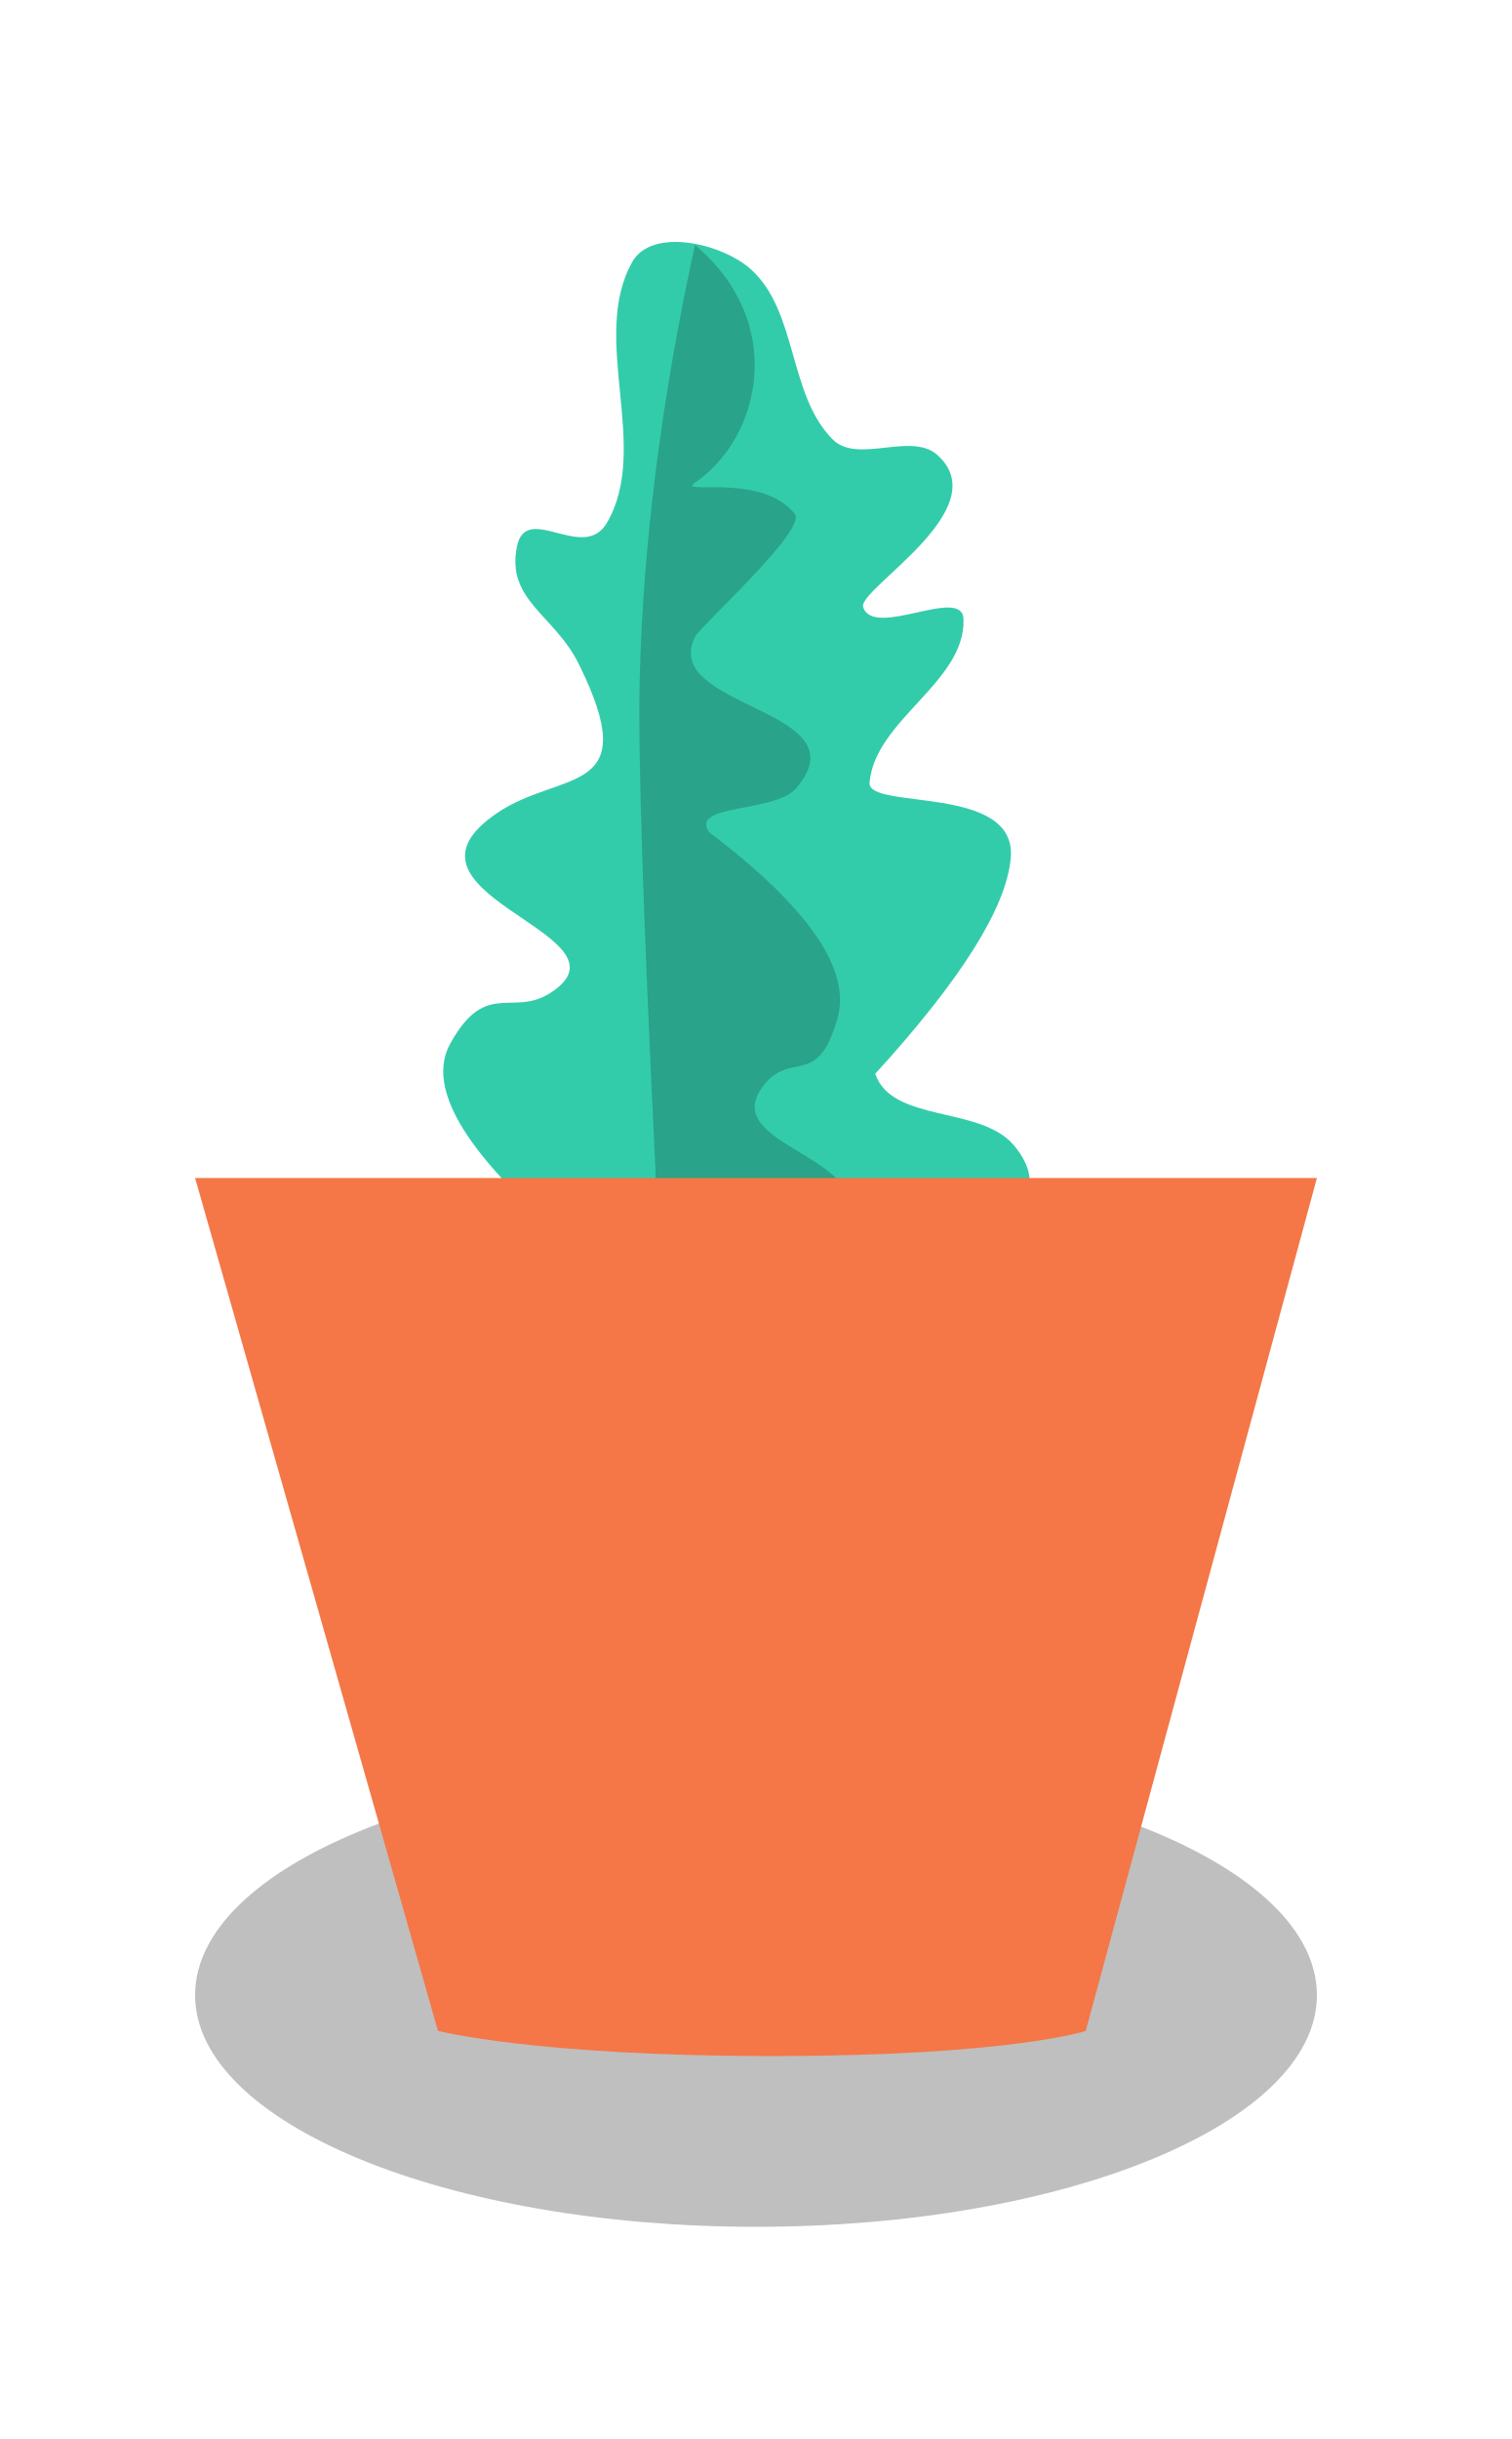
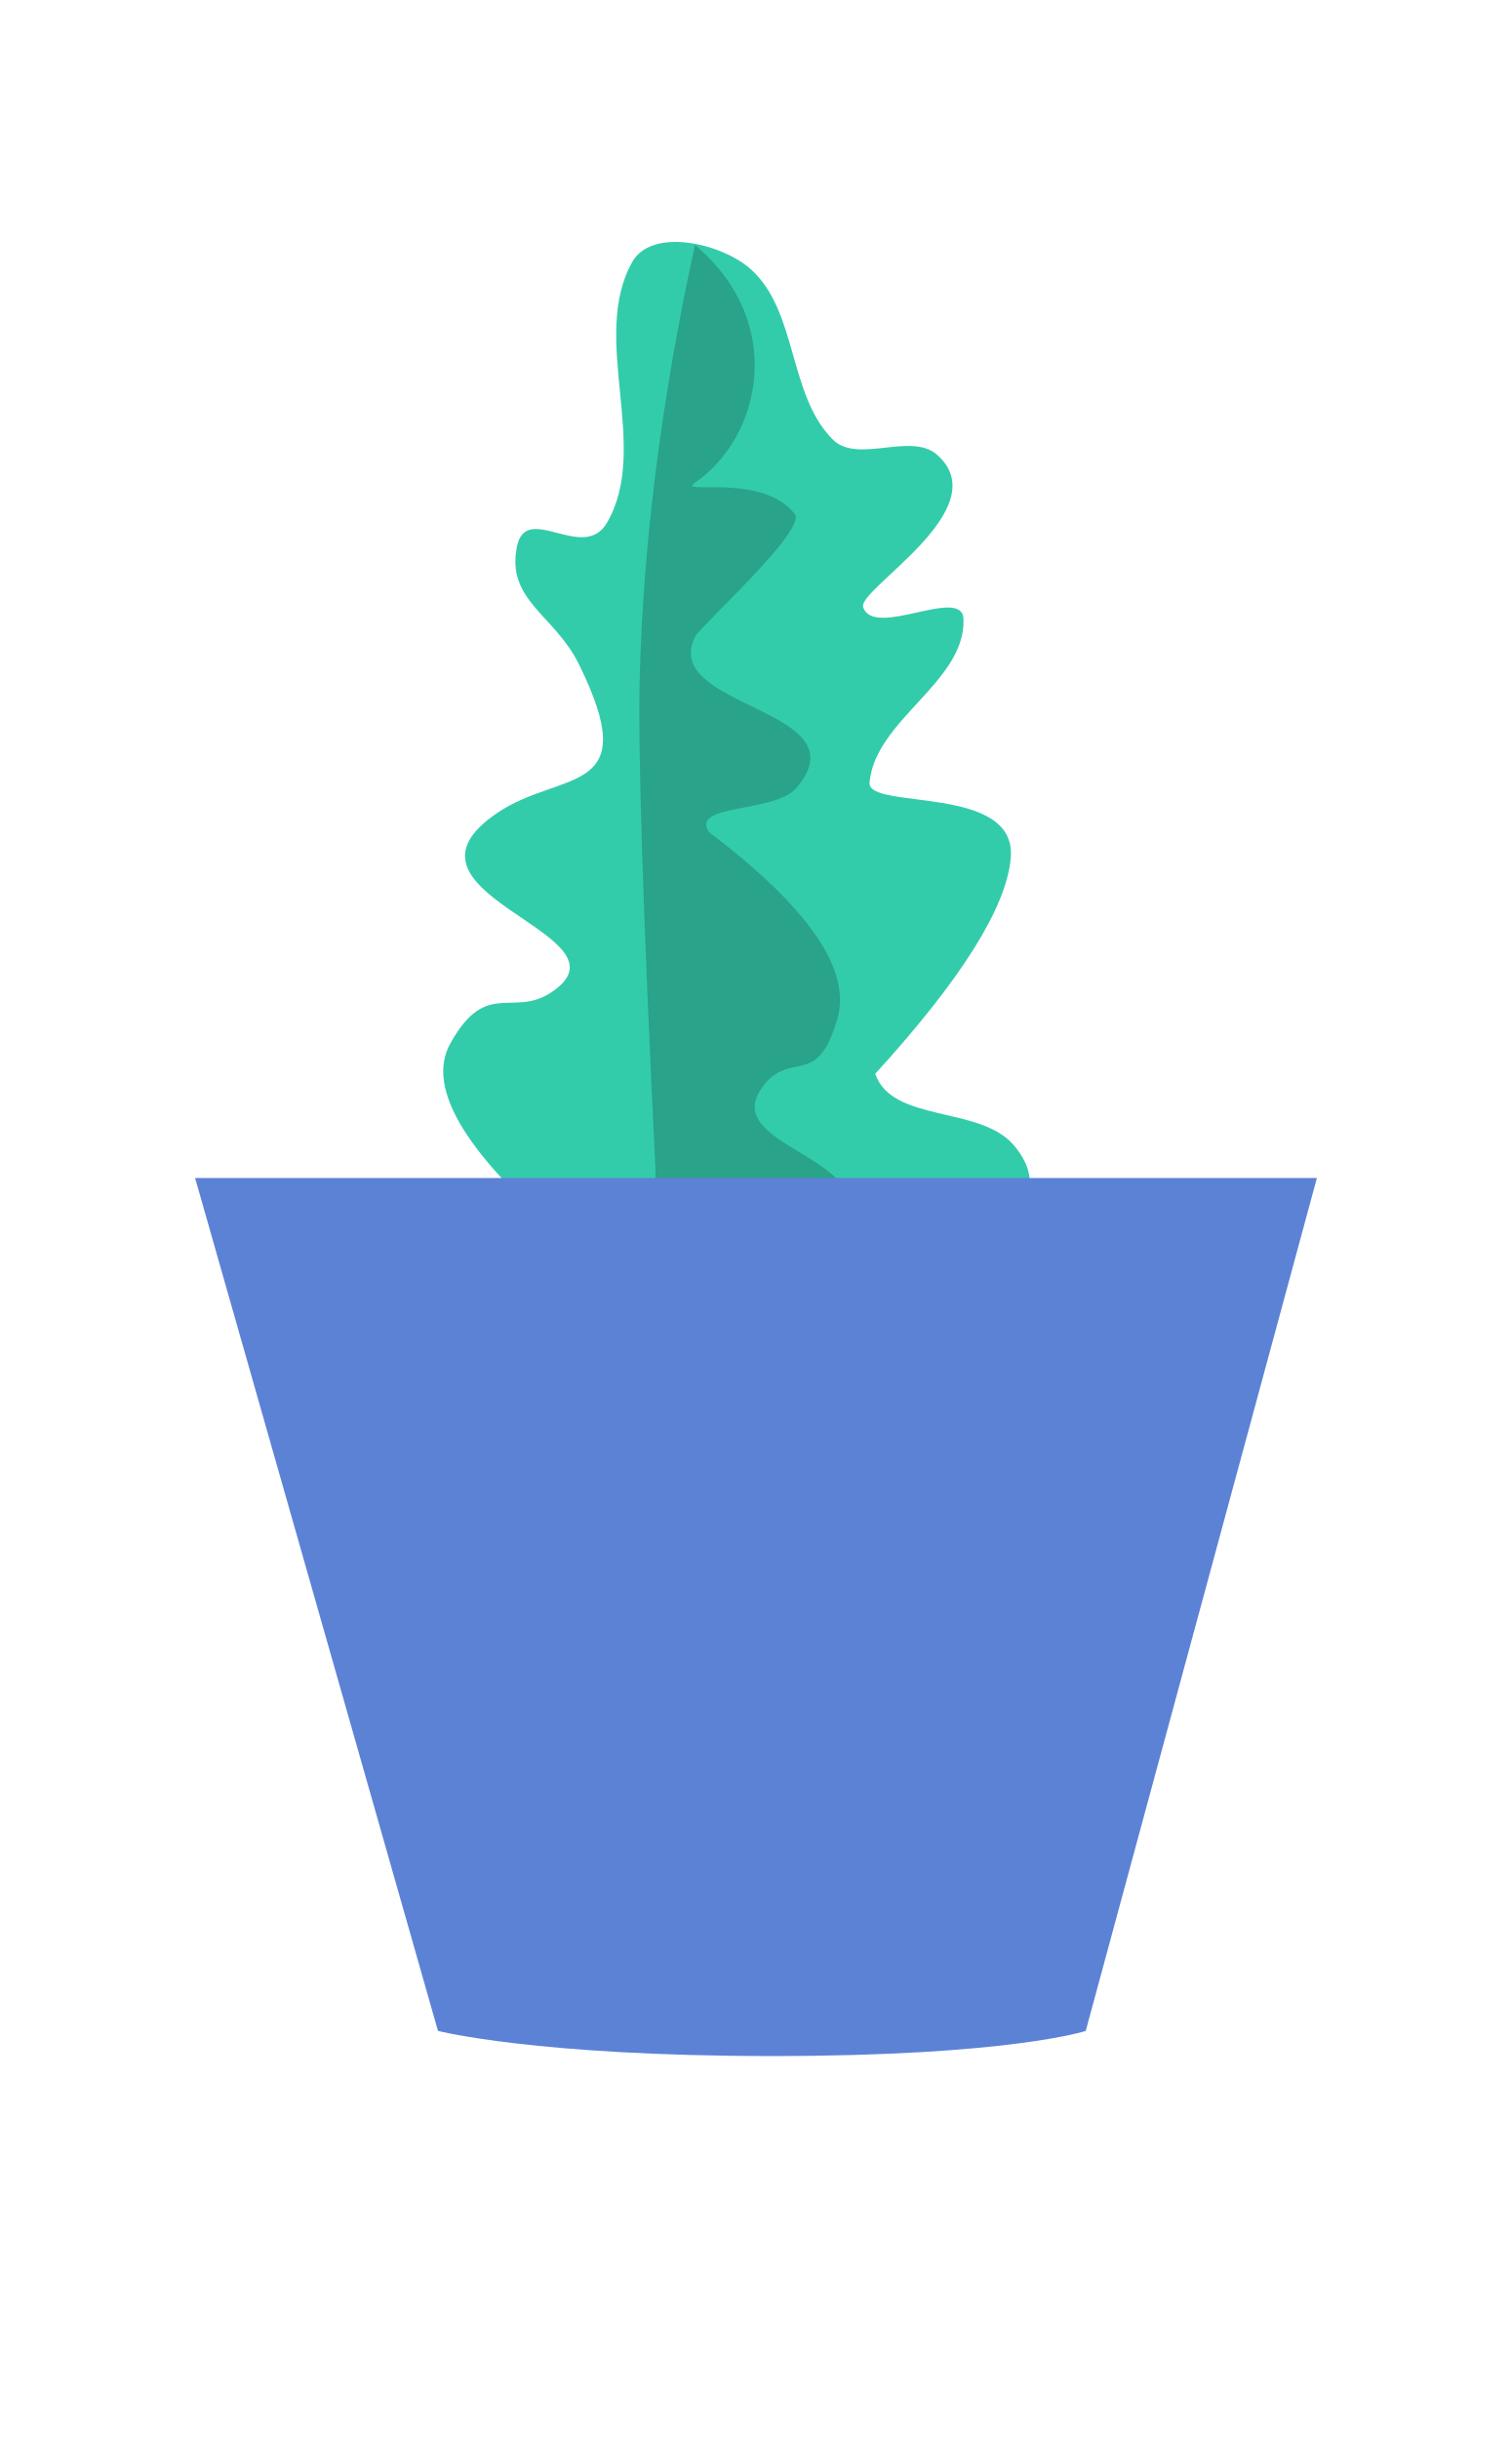
<svg xmlns="http://www.w3.org/2000/svg" width="62" height="100" viewBox="0 0 62 100">
  <g fill="none" fill-rule="evenodd" transform="translate(8 9)">
-     <path fill="#000" fill-opacity=".25" d="M46,9.5 C46,14.748 35.702,19 23,19 C10.297,19 0,14.748 0,9.5 C0,4.252 10.297,0 23,0 C35.702,0 46,4.252 46,9.5" transform="translate(0 63.3)" />
    <path fill="#33CCAB" d="M15.77,67.635 C4.596,57.97 11.913,61.189 15.891,57.192 C16.908,56.17 12.428,57.442 10.844,55.631 C10.248,54.95 16.102,51.332 16.426,50.907 C18.603,48.054 7.91,47.495 11.762,44.407 C12.95,43.454 17.337,44.08 16.426,42.86 C11.571,39.501 9.58,36.846 10.452,34.895 C11.76,31.968 13.023,33.801 14.631,32.239 C17.232,29.713 7.044,28.985 11.54,25.315 C14.005,23.302 17.531,24.167 14.34,18.93 C13.174,17.015 11.151,16.598 11.397,14.369 C11.608,12.467 14.171,14.799 14.989,13.069 C16.521,9.828 13.609,5.578 15.096,2.317 C15.768,0.844 18.65,1.226 19.95,2.19 C22.028,3.731 21.933,7.201 23.919,8.86 C25.026,9.784 27.08,8.254 28.239,9.114 C30.917,11.1 25.452,14.884 25.758,15.598 C26.304,16.867 29.729,14.357 29.899,15.727 C30.217,18.285 26.636,20.165 26.647,22.742 C26.652,23.892 32.683,22.252 32.683,25.315 C32.683,27.356 31.095,30.456 27.919,34.614 C28.772,36.561 32.303,35.539 33.823,37.026 C37.431,40.555 27.589,43.495 30.43,47.164 C31.28,48.261 33.524,47.027 34.52,47.938 C37.768,50.907 27.245,51.577 30.999,55.481 C32.18,56.709 34.966,55.147 36.01,56.494 C38.209,59.332 33.04,64.265 31.663,65.137" transform="rotate(5 23.193 34.486)" />
    <path fill="#29A389" d="M21.75,66.577 C18.191,63.136 19.612,58.501 22.43,56.855 C23.243,56.379 19.69,57.105 18.437,55.294 C17.965,54.612 22.596,50.995 22.853,50.57 C24.575,47.717 16.115,47.158 19.163,44.07 C20.102,43.117 23.573,43.743 22.853,42.523 C19.012,39.164 17.436,36.509 18.126,34.558 C19.161,31.631 20.16,33.464 21.433,31.902 C23.491,29.376 15.43,28.648 18.987,24.978 C20.938,22.965 23.727,23.83 21.203,18.593 C20.28,16.678 18.679,16.261 18.874,14.032 C19.041,12.13 21.069,14.462 21.716,12.732 C22.928,9.491 20.624,5.241 21.801,1.98 C22.332,0.507 24.612,0.889 25.641,1.853 C26.737,2.88 26.86,11.911 26.01,28.944 C25.787,39.367 25.534,46.05 25.252,48.993 C24.717,54.574 23.55,60.435 21.75,66.577 Z" transform="rotate(176 22.268 33.789)" />
-     <path fill="#F57647" d="M0,39.299 L9.959,74.267 C9.959,74.267 13.956,75.299 23.664,75.299 C33.371,75.299 36.52,74.27 36.52,74.27 L46,39.299" />
+     <path fill="#5C82D6" d="M0,39.299 L9.959,74.267 C9.959,74.267 13.956,75.299 23.664,75.299 C33.371,75.299 36.52,74.27 36.52,74.27 L46,39.299" />
  </g>
</svg>
